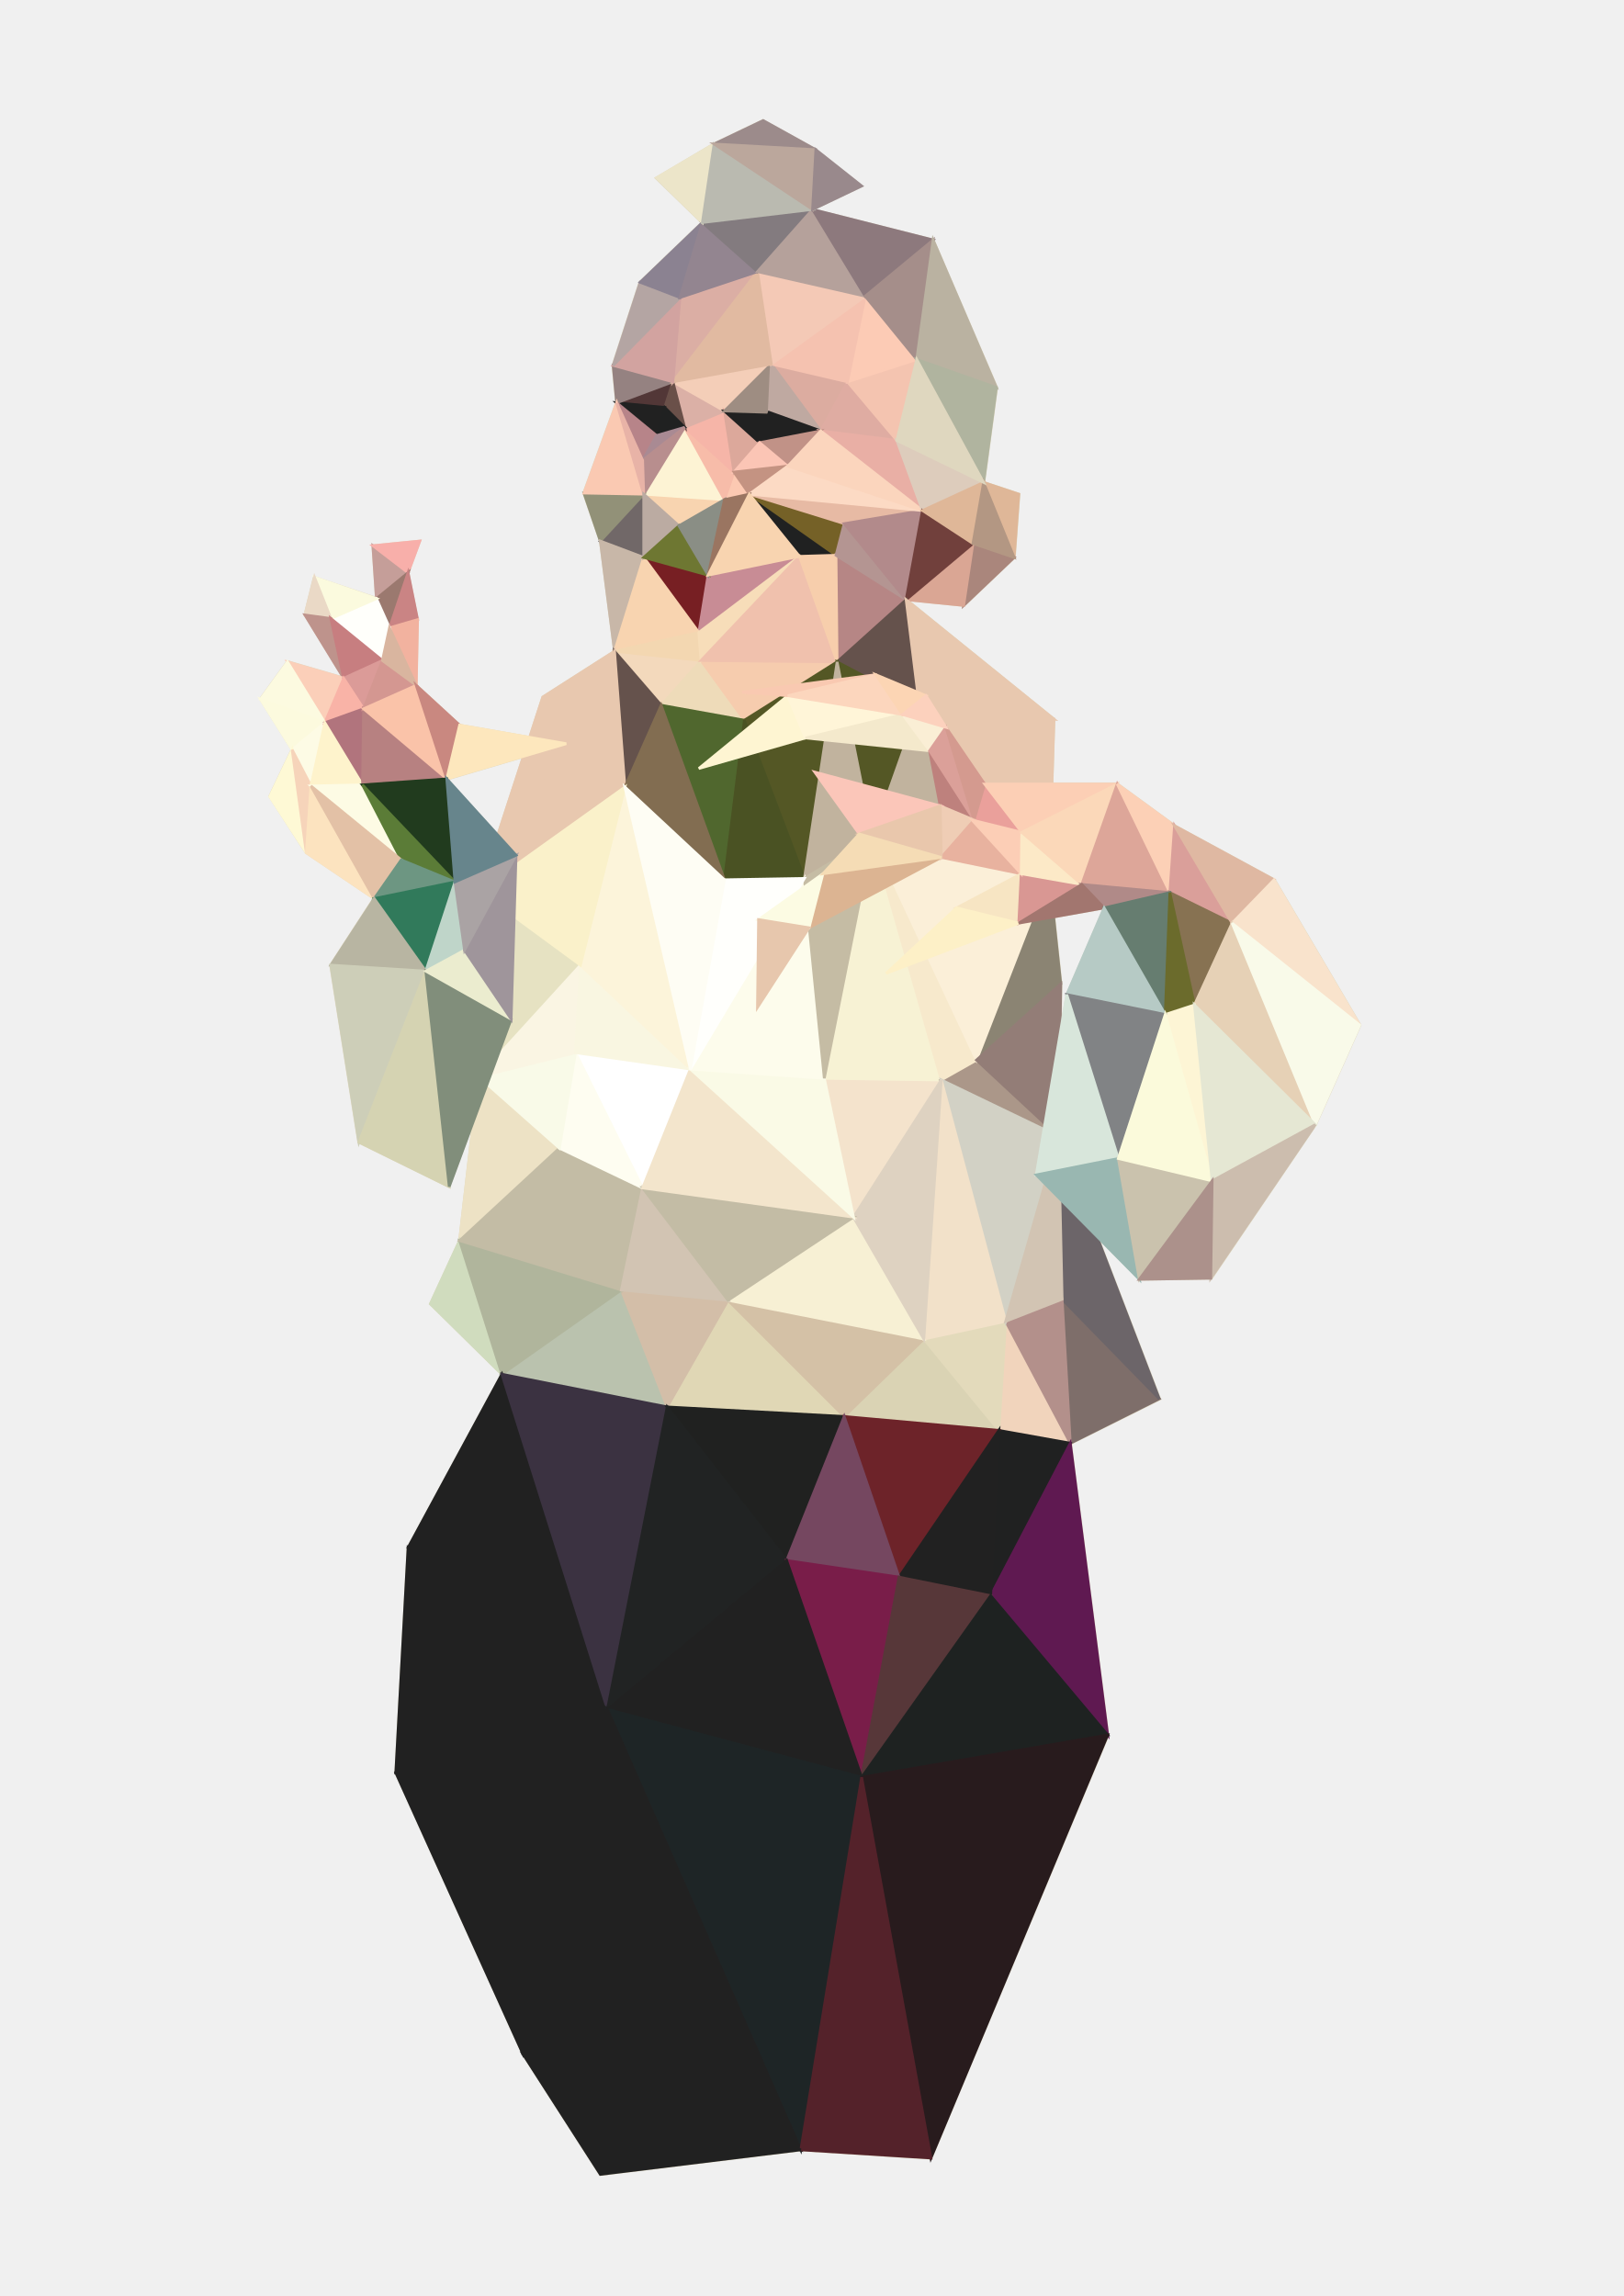
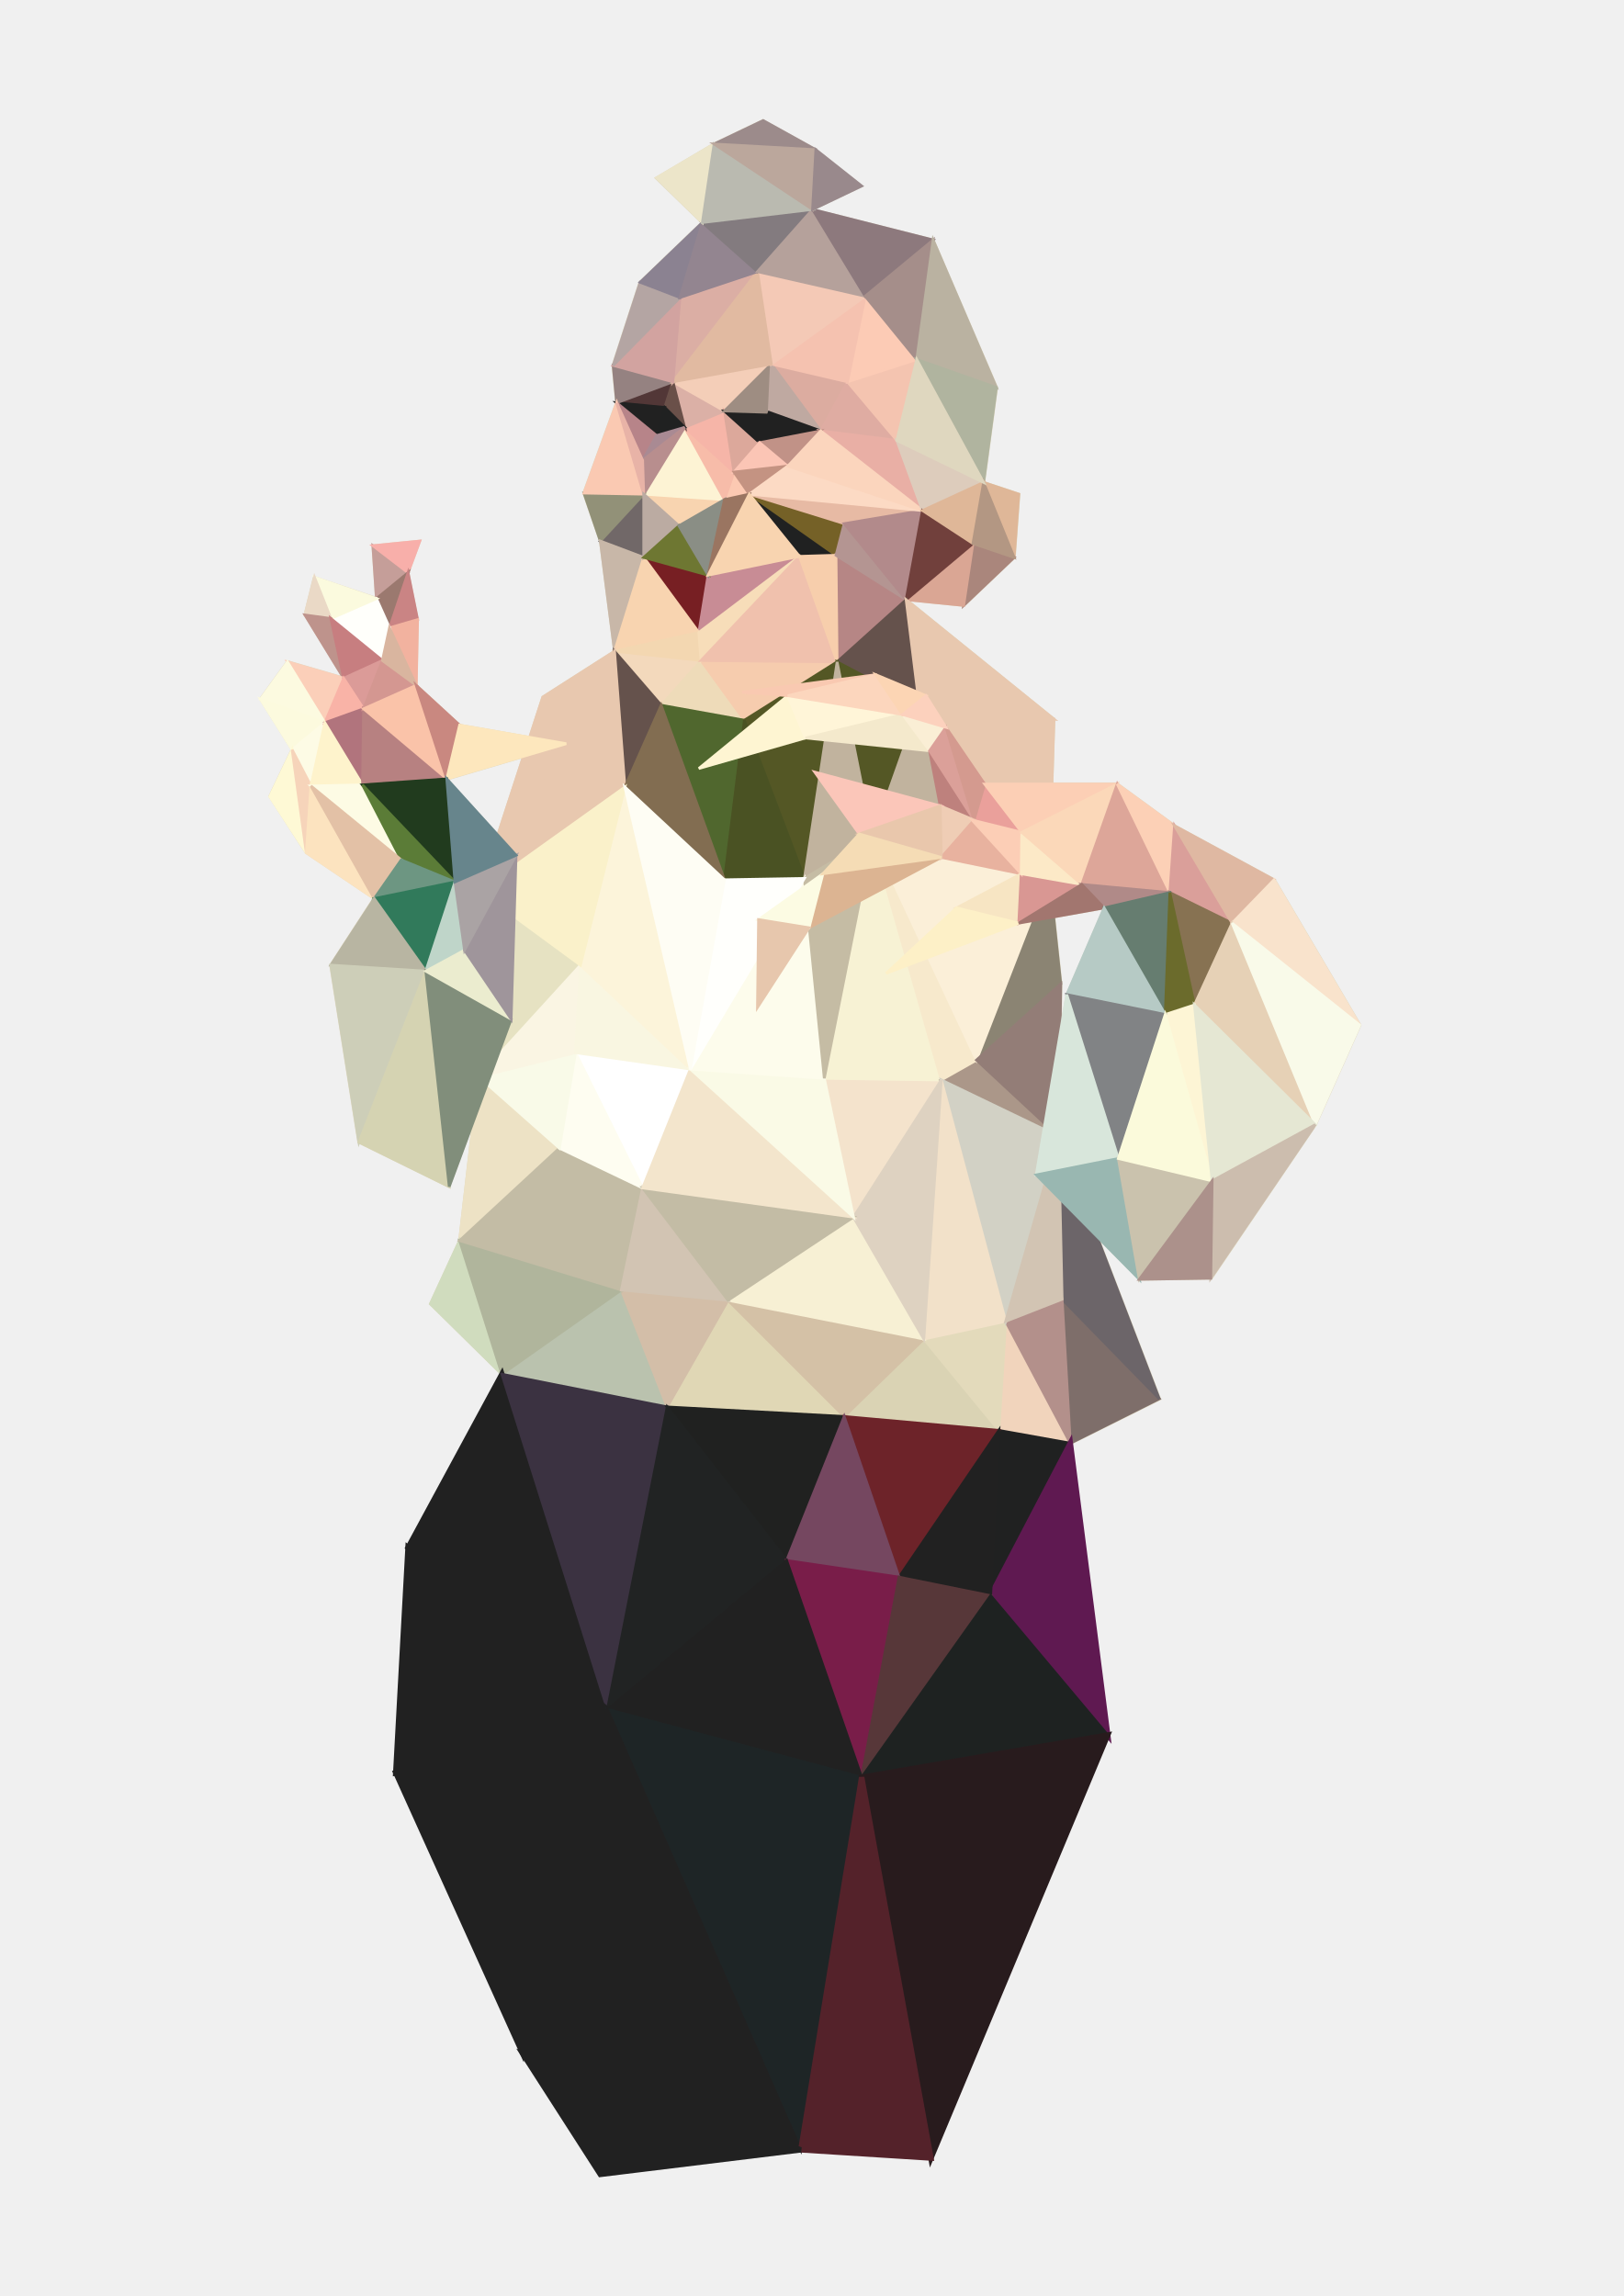
<svg xmlns="http://www.w3.org/2000/svg" version="1.1" x="0px" y="0px" width="595.3px" height="841.9px" viewBox="0 0 595.3 841.9" enable-background="new 0 0 595.3 841.9" xml:space="preserve">
  <g id="character">
    <path fill="#DFD7BF" stroke-width="1" stroke="#DFD7BF" d="M220.1,198.4 M220.1,198.4l5.2,40.4L199,255.6l-4.8,14.8l-25.7-4.5l-15.9-14.6l0.4-24.1l-3.4-17.2l4.3-11.6    l-17.2,1.7l1.3,19.3l-22.8-7.7l-3.4,13.7l14.2,23.2l-20.6-6l-9.9,13.7l11.6,18.5l-8.2,17.2l13.3,20.6l24.9,16.8l-15.9,24.5    l10.3,64.9l33.1,16.3l9-24.2l-5.1,44l-10.7,23.2l26.2,25.8l-34.4,63.6l-4.5,82.5l46.6,103.1l28.4,44.3l73.5-9l47.7,3l64.9-155.1    l-13.7-107l32.7-16.3l-22.9-59.6l15.6,15.7l26.2-0.4l38.2-56.3l16.3-36.5l-31.4-53.3l-36.5-19.8l-21.1-15.4l-23.9,0l0.7-23.7    l-54.1-43.8l21.1,2.1l18.5-17.6l1.7-23.2l-12.9-4.3l4.7-34.8L342.1,88l-44.3-11.2l18-8.6l-16.8-13.3l-19.3-10.7l-18,8.6l-21.1,12.5    l16.8,16.3l-22.8,21.9l-9.9,30.5l1.3,13.7l-12,33.1L220.1,198.4 M388.7,379.1l0.3-18.3l-2.6-24.6l18.5-3.3l-13.7,31.8L388.7,379.1z     M191.9,277.4l-9.4,28.9l-18.7-20.6L191.9,277.4z" />
    <polygon fill="#F8D4B0" stroke-width="1" stroke="#F8D4B0" points="236,181.2 265.6,183.2 248.9,192.8 236,181.2 236,181.2 " />
    <polygon fill="#FCC9B2" stroke-width="1" stroke="#FCC9B2" points="265.6,183.2 269.1,173.1 274.7,181.2 265.6,183.2 265.6,183.2 " />
    <polygon fill="#F3D9BC" stroke-width="1" stroke="#F3D9BC" points="225.3,238.8 242.4,258.6 257,242.2 225.3,238.8 225.3,238.8 " />
    <polygon fill="#EEDBB9" stroke-width="1" stroke="#EEDBB9" points="242.4,258.6 272.9,264.1 257,242.2 242.4,258.6 242.4,258.6 " />
    <polygon fill="#F6CCAE" stroke-width="1" stroke="#F6CCAE" points="272.9,264.1 306.9,242.7 257,242.2 272.9,264.1 272.9,264.1 " />
    <polygon fill="#FDF3D4" stroke-width="1" stroke="#FDF3D4" points="236,181.2 251,156.7 265.6,183.2 236,181.2 236,181.2 " />
    <polygon fill="#F7BCA9" stroke-width="1" stroke="#F7BCA9" points="251,156.7 269.1,173.1 265.6,183.2 251,156.7 251,156.7 " />
    <polygon fill="#F6B5A8" stroke-width="1" stroke="#F6B5A8" points="251,156.7 265.6,150.7 269.1,173.1 251,156.7 251,156.7 " />
    <polygon fill="#DBB0A6" stroke-width="1" stroke="#DBB0A6" points="251,156.7 246.7,140 265.6,150.7 251,156.7 251,156.7 " />
    <polygon fill="#F4CEB8" stroke-width="1" stroke="#F4CEB8" points="265.6,150.7 282.8,133.5 246.7,140 265.6,150.7 265.6,150.7 " />
    <polygon fill="#DCACA0" stroke-width="1" stroke="#DCACA0" points="282.8,133.5 310.7,140 300.9,158 282.8,133.5 282.8,133.5 " />
    <polygon fill="#DCA89B" stroke-width="1" stroke="#DCA89B" points="265.6,150.7 278.5,162.3 269.1,173.1 265.6,150.7 265.6,150.7 " />
    <polygon fill="#212121" stroke-width="1" stroke="#212121" points="265.6,150.7 282,151.2 278.5,162.3 265.6,150.7 265.6,150.7 " />
    <polygon fill="#9E8D82" stroke-width="1" stroke="#9E8D82" points="265.6,150.7 282.8,133.5 282,151.2 265.6,150.7 265.6,150.7 " />
    <polygon fill="#BFA9A1" stroke-width="1" stroke="#BFA9A1" points="282,151.2 300.9,158 282.8,133.5 282,151.2 282,151.2 " />
    <polygon fill="#212121" stroke-width="1" stroke="#212121" points="282,151.2 278.5,162.3 300.9,158 282,151.2 282,151.2 " />
    <polygon fill="#523737" stroke-width="1" stroke="#523737" points="246.7,140 226.1,147.7 243.7,149.4 246.7,140 246.7,140 " />
    <polygon fill="#6A5049" stroke-width="1" stroke="#6A5049" points="246.7,140 251,156.7 243.7,149.4 246.7,140 246.7,140 " />
    <polygon fill="#771F23" stroke-width="1" stroke="#771F23" points="236,204.4 259.6,210.9 256.2,231.9 236,204.4 236,204.4 " />
    <polygon fill="#C88C95" stroke-width="1" stroke="#C88C95" points="259.6,210.9 293.1,204 256.2,231.9 259.6,210.9 259.6,210.9 " />
    <polygon fill="#202121" stroke-width="1" stroke="#202121" points="293.1,204 274.7,181.2 306.5,203.6 293.1,204 293.1,204 " />
    <polygon fill="#716868" stroke-width="1" stroke="#716868" points="236,181.2 220.1,198.4 236,204.4 236,181.2 236,181.2 " />
    <polygon fill="#212121" stroke-width="1" stroke="#212121" points="226.1,147.7 240.7,159.7 243.7,149.4 226.1,147.7 226.1,147.7 " />
    <polygon fill="#202121" stroke-width="1" stroke="#202121" points="240.7,159.7 251,156.7 243.7,149.4 240.7,159.7 240.7,159.7 " />
    <polygon fill="#DFACA2" stroke-width="1" stroke="#DFACA2" points="300.9,158 310.7,140 328.8,161.5 300.9,158 300.9,158 " />
    <polygon fill="#E9AFA5" stroke-width="1" stroke="#E9AFA5" points="300.9,158 328.8,161.5 338.2,187.2 300.9,158 300.9,158 " />
    <polygon fill="#958281" stroke-width="1" stroke="#958281" points="226.1,147.7 224.8,134 246.7,140 226.1,147.7 226.1,147.7 " />
    <polygon fill="#C19287" stroke-width="1" stroke="#C19287" points="278.5,162.3 288.8,170.9 300.9,158 278.5,162.3 278.5,162.3 " />
    <polygon fill="#B78489" stroke-width="1" stroke="#B78489" points="226.1,147.7 235.6,168.8 240.7,159.7 226.1,147.7 226.1,147.7 " />
    <polygon fill="#A98A93" stroke-width="1" stroke="#A98A93" points="235.6,168.8 251,156.7 240.7,159.7 235.6,168.8 235.6,168.8 " />
    <polygon fill="#B88E8E" stroke-width="1" stroke="#B88E8E" points="235.6,168.8 236,181.2 251,156.7 235.6,168.8 235.6,168.8 " />
    <polygon fill="#FBC5B5" stroke-width="1" stroke="#FBC5B5" points="269.1,173.1 278.5,162.3 287.9,170.2 288.8,170.9 269.1,173.1 269.1,173.1 " />
    <polygon fill="#C49382" stroke-width="1" stroke="#C49382" points="269.1,173.1 274.7,181.2 288.8,170.9 269.1,173.1 269.1,173.1 " />
    <polygon fill="#756127" stroke-width="1" stroke="#756127" points="274.7,181.2 309.5,192 306.5,203.6 274.7,181.2 274.7,181.2 " />
    <polygon fill="#929178" stroke-width="1" stroke="#929178" points="220.1,198.4 214.1,180.8 236,181.2 220.1,198.4 220.1,198.4 " />
    <polygon fill="#FAC9B2" stroke-width="1" stroke="#FAC9B2" points="214.1,180.8 226.1,147.7 236,181.2 214.1,180.8 214.1,180.8 " />
    <polygon fill="#E8B3A7" stroke-width="1" stroke="#E8B3A7" points="236,181.2 226.1,147.7 235.6,168.8 236,181.2 236,181.2 " />
    <polygon fill="#C8B7A8" stroke-width="1" stroke="#C8B7A8" points="220.1,198.4 225.3,238.8 236,204.4 220.1,198.4 220.1,198.4 " />
    <polygon fill="#F8D4B0" stroke-width="1" stroke="#F8D4B0" points="236,204.4 256.2,231.9 225.3,238.8 236,204.4 236,204.4 " />
    <polygon fill="#F3D7B1" stroke-width="1" stroke="#F3D7B1" points="225.3,238.8 256.2,231.9 257,242.2 225.3,238.8 225.3,238.8 " />
    <polygon fill="#F7DDB9" stroke-width="1" stroke="#F7DDB9" points="257,242.2 256.2,231.9 293.1,204 257,242.2 257,242.2 " />
    <polygon fill="#F0C1AD" stroke-width="1" stroke="#F0C1AD" points="257,242.2 306.9,242.7 293.1,204 257,242.2 257,242.2 " />
    <polygon fill="#B68685" stroke-width="1" stroke="#B68685" points="306.9,242.7 332.2,219.9 306.5,203.6 306.9,242.7 306.9,242.7 " />
    <polygon fill="#F7CEAC" stroke-width="1" stroke="#F7CEAC" points="306.9,242.7 293.1,204 306.5,203.6 306.9,242.7 306.9,242.7 " />
    <polygon fill="#B49592" stroke-width="1" stroke="#B49592" points="306.5,203.6 309.5,192 332.2,219.9 306.5,203.6 306.5,203.6 " />
    <polygon fill="#E7BAA4" stroke-width="1" stroke="#E7BAA4" points="274.7,181.2 309.5,192 338.2,187.2 274.7,181.2 274.7,181.2 " />
    <polygon fill="#B28A8B" stroke-width="1" stroke="#B28A8B" points="309.5,192 332.2,219.9 338.2,187.2 309.5,192 309.5,192 " />
    <polygon fill="#FCDAC4" stroke-width="1" stroke="#FCDAC4" points="274.7,181.2 288.8,170.9 290.4,171.4 338.2,187.2 274.7,181.2 274.7,181.2 " />
    <polygon fill="#FBD5BD" stroke-width="1" stroke="#FBD5BD" points="288.8,170.9 289.6,170.1 300.9,158 338.2,187.2 288.8,170.9 288.8,170.9 " />
    <polygon fill="#F4C4B0" stroke-width="1" stroke="#F4C4B0" points="328.8,161.5 336.1,131.8 310.7,140 328.8,161.5 328.8,161.5 " />
    <polygon fill="#FCCBB5" stroke-width="1" stroke="#FCCBB5" points="336.1,131.8 317.2,108.6 310.7,140 336.1,131.8 336.1,131.8 " />
    <polygon fill="#F5C2B0" stroke-width="1" stroke="#F5C2B0" points="310.7,140 282.8,133.5 317.2,108.6 310.7,140 310.7,140 " />
    <polygon fill="#F4C9B6" stroke-width="1" stroke="#F4C9B6" points="317.2,108.6 277.7,99.6 282.8,133.5 317.2,108.6 317.2,108.6 " />
    <polygon fill="#DBAEA4" stroke-width="1" stroke="#DBAEA4" points="277.7,99.6 249.3,109.1 246.7,140 277.7,99.6 277.7,99.6 " />
    <polygon fill="#E1BAA1" stroke-width="1" stroke="#E1BAA1" points="277.7,99.6 246.7,140 282.8,133.5 277.7,99.6 277.7,99.6 " />
    <polygon fill="#D2A3A0" stroke-width="1" stroke="#D2A3A0" points="249.3,109.1 224.8,134 246.7,140 249.3,109.1 249.3,109.1 " />
    <polygon fill="#B4A5A3" stroke-width="1" stroke="#B4A5A3" points="224.8,134 234.7,103.5 249.3,109.1 224.8,134 224.8,134 " />
    <polygon fill="#8B8291" stroke-width="1" stroke="#8B8291" points="234.7,103.5 257.5,81.6 249.3,109.1 234.7,103.5 234.7,103.5 " />
    <polygon fill="#938590" stroke-width="1" stroke="#938590" points="249.3,109.1 277.7,99.6 257.5,81.6 249.3,109.1 249.3,109.1 " />
    <polygon fill="#837B7F" stroke-width="1" stroke="#837B7F" points="257.5,81.6 297.9,76.8 277.7,99.6 257.5,81.6 257.5,81.6 " />
    <polygon fill="#B5A19B" stroke-width="1" stroke="#B5A19B" points="277.7,99.6 317.2,108.6 297.9,76.8 277.7,99.6 277.7,99.6 " />
    <polygon fill="#8D797D" stroke-width="1" stroke="#8D797D" points="297.9,76.8 342.1,88 317.2,108.6 297.9,76.8 297.9,76.8 " />
    <polygon fill="#A58E8A" stroke-width="1" stroke="#A58E8A" points="317.2,108.6 336.1,131.8 342.1,88 317.2,108.6 317.2,108.6 " />
    <polygon fill="#BAB2A1" stroke-width="1" stroke="#BAB2A1" points="342.1,88 365.3,142.1 336.1,131.8 342.1,88 342.1,88 " />
    <polygon fill="#B0B49F" stroke-width="1" stroke="#B0B49F" points="336.1,131.8 365.3,142.1 360.6,176.9 336.1,131.8 336.1,131.8 " />
    <polygon fill="#DDCCBC" stroke-width="1" stroke="#DDCCBC" points="338.2,187.2 360.6,176.9 328.8,161.5 338.2,187.2 338.2,187.2 " />
    <polygon fill="#DFB798" stroke-width="1" stroke="#DFB798" points="360.6,176.9 373.5,181.2 371.8,204.4 360.6,176.9 360.6,176.9 " />
    <polygon fill="#AA867C" stroke-width="1" stroke="#AA867C" points="371.8,204.4 353.3,222 356.7,199.3 371.8,204.4 371.8,204.4 " />
    <polygon fill="#DAA694" stroke-width="1" stroke="#DAA694" points="353.3,222 332.2,219.9 356.7,199.3 353.3,222 353.3,222 " />
    <polygon fill="#71403C" stroke-width="1" stroke="#71403C" points="332.2,219.9 338.2,187.2 356.7,199.3 332.2,219.9 332.2,219.9 " />
    <polygon fill="#DFB798" stroke-width="1" stroke="#DFB798" points="360.6,176.9 356.7,199.3 338.2,187.2 360.6,176.9 360.6,176.9 " />
    <polygon fill="#B39783" stroke-width="1" stroke="#B39783" points="360.6,176.9 356.7,199.3 371.8,204.4 360.6,176.9 360.6,176.9 " />
    <polygon fill="#ECE5C9" stroke-width="1" stroke="#ECE5C9" points="257.5,81.6 240.7,65.2 261.8,52.8 257.5,81.6 257.5,81.6 " />
    <polygon fill="#9C8B8B" stroke-width="1" stroke="#9C8B8B" points="261.8,52.8 279.8,44.2 299.1,54.9 261.8,52.8 261.8,52.8 " />
    <polygon fill="#BABAB0" stroke-width="1" stroke="#BABAB0" points="261.8,52.8 297.9,76.8 257.5,81.6 261.8,52.8 261.8,52.8 " />
    <polygon fill="#BBA79C" stroke-width="1" stroke="#BBA79C" points="261.8,52.8 299.1,54.9 297.9,76.8 261.8,52.8 261.8,52.8 " />
    <polygon fill="#99898C" stroke-width="1" stroke="#99898C" points="299.1,54.9 315.9,68.2 297.9,76.8 299.1,54.9 299.1,54.9 " />
    <polygon fill="#65524C" stroke-width="1" stroke="#65524C" points="332.2,219.9 337,258.6 306.9,242.7 332.2,219.9 332.2,219.9 " />
    <polygon fill="#545725" stroke-width="1" stroke="#545725" points="337,258.6 319.8,307.1 306.9,242.7 337,258.6 337,258.6 " />
    <polygon fill="#50672E" stroke-width="1" stroke="#50672E" points="242.4,258.6 265.6,322.6 272.9,264.1 242.4,258.6 242.4,258.6 " />
    <polygon fill="#545725" stroke-width="1" stroke="#545725" points="272.9,264.1 294.9,322.1 306.9,242.7 272.9,264.1 272.9,264.1 " />
    <polygon fill="#4A5223" stroke-width="1" stroke="#4A5223" points="265.6,322.6 294.9,322.1 272.9,264.1 265.6,322.6 265.6,322.6 " />
    <polygon fill="#C1B39E" stroke-width="1" stroke="#C1B39E" points="294.9,322.1 319.8,307.1 306.9,242.7 294.9,322.1 294.9,322.1 " />
    <polygon fill="#E8C8AF" stroke-width="1" stroke="#E8C8AF" points="332.2,219.9 386.4,263.7 337,258.6 332.2,219.9 332.2,219.9 " />
    <polygon fill="#E8C8AF" stroke-width="1" stroke="#E8C8AF" points="386.4,263.7 384.6,320.4 337,258.6 386.4,263.7 386.4,263.7 " />
    <polygon fill="#E8C8AF" stroke-width="1" stroke="#E8C8AF" points="225.3,238.8 199,255.6 175.8,326.7 225.3,238.8 225.3,238.8 " />
    <polygon fill="#65524C" stroke-width="1" stroke="#65524C" points="225.3,238.8 242.4,258.6 229.1,288.6 225.3,238.8 225.3,238.8 " />
    <polygon fill="#E8C8AF" stroke-width="1" stroke="#E8C8AF" points="225.3,238.8 175.8,326.7 229.1,288.6 225.3,238.8 225.3,238.8 " />
    <polygon fill="#826D51" stroke-width="1" stroke="#826D51" points="229.1,288.6 242.4,258.6 265.6,322.6 229.1,288.6 229.1,288.6 " />
    <polygon fill="#E6E2C2" stroke-width="1" stroke="#E6E2C2" points="175.8,326.7 175.5,394.8 212.8,353.9 175.8,326.7 175.8,326.7 " />
    <polygon fill="#EDE2C5" stroke-width="1" stroke="#EDE2C5" points="175.5,394.8 168.5,454.9 205.1,421 175.5,394.8 175.5,394.8 " />
    <polygon fill="#D0DCBE" stroke-width="1" stroke="#D0DCBE" points="168.5,454.9 157.8,478.1 184,503.9 168.5,454.9 168.5,454.9 " />
    <polygon fill="#BAC2AE" stroke-width="1" stroke="#BAC2AE" points="184,503.9 244.6,515.9 227.8,473 184,503.9 184,503.9 " />
    <polygon fill="#E0D7B5" stroke-width="1" stroke="#E0D7B5" points="244.6,515.9 309.5,519.4 266.9,476.8 244.6,515.9 244.6,515.9 " />
    <polygon fill="#DAD3B4" stroke-width="1" stroke="#DAD3B4" points="309.5,519.4 366.2,524.5 338.7,491 309.5,519.4 309.5,519.4 " />
    <polygon fill="#F1D4BC" stroke-width="1" stroke="#F1D4BC" points="366.2,524.5 392.4,529.2 368.7,484.5 366.2,524.5 366.2,524.5 " />
    <polygon fill="#7E6E6A" stroke-width="1" stroke="#7E6E6A" points="392.4,529.2 425,512.9 389.4,476.4 392.4,529.2 392.4,529.2 " />
    <polygon fill="#6C6569" stroke-width="1" stroke="#6C6569" points="425,512.9 388.1,416.7 389.4,476.4 425,512.9 425,512.9 " />
    <polygon fill="#8B8473" stroke-width="1" stroke="#8B8473" points="384.6,320.4 388.9,360.8 358,388.7 384.6,320.4 384.6,320.4 " />
    <polygon fill="#FFFFFF" stroke-width="1" stroke="#FFFFFF" points="211,386 253.1,392 235.6,435.6 211,386 211,386 " />
    <polygon fill="#F4E3CC" stroke-width="1" stroke="#F4E3CC" points="302.2,395.4 345.1,396 312.9,446.3 302.2,395.4 302.2,395.4 " />
    <polygon fill="#D3BEA8" stroke-width="1" stroke="#D3BEA8" points="227.8,473 266.9,476.8 244.6,515.9 227.8,473 227.8,473 " />
    <polygon fill="#D4C1A6" stroke-width="1" stroke="#D4C1A6" points="266.9,476.8 338.7,491 309.5,519.4 266.9,476.8 266.9,476.8 " />
    <polygon fill="#B0B59C" stroke-width="1" stroke="#B0B59C" points="184,503.9 168.5,454.9 227.8,473 184,503.9 184,503.9 " />
    <polygon fill="#C3BCA5" stroke-width="1" stroke="#C3BCA5" points="168.5,454.9 205.1,421 227.8,473 168.5,454.9 168.5,454.9 " />
    <polygon fill="#C3BCA5" stroke-width="1" stroke="#C3BCA5" points="205.1,421 235.6,435.6 227.8,473 205.1,421 205.1,421 " />
    <polygon fill="#FEFDF1" stroke-width="1" stroke="#FEFDF1" points="205.1,421 211,386 235.6,435.6 205.1,421 205.1,421 " />
    <polygon fill="#F9FAE8" stroke-width="1" stroke="#F9FAE8" points="205.1,421 175.5,394.8 211,386 205.1,421 205.1,421 " />
    <polygon fill="#FAF5E3" stroke-width="1" stroke="#FAF5E3" points="175.5,394.8 212.8,353.9 211,386 175.5,394.8 175.5,394.8 " />
    <polygon fill="#F9F6E1" stroke-width="1" stroke="#F9F6E1" points="211,386 253.1,392 212.8,353.9 211,386 211,386 " />
    <polygon fill="#FCF4DA" stroke-width="1" stroke="#FCF4DA" points="212.8,353.9 229.1,288.6 253.1,392 212.8,353.9 212.8,353.9 " />
    <polygon fill="#FAF1CA" stroke-width="1" stroke="#FAF1CA" points="212.8,353.9 175.8,326.7 229.1,288.6 212.8,353.9 212.8,353.9 " />
    <polygon fill="#F7F2D4" stroke-width="1" stroke="#F7F2D4" points="302.2,395.4 319.8,307.1 345.1,396 302.2,395.4 302.2,395.4 " />
    <polygon fill="#AB9789" stroke-width="1" stroke="#AB9789" points="345.1,396 358,388.7 388.1,416.7 345.1,396 345.1,396 " />
    <polygon fill="#F7E9CC" stroke-width="1" stroke="#F7E9CC" points="345.1,396 319.8,307.1 358,388.7 345.1,396 345.1,396 " />
    <polygon fill="#FBEFD8" stroke-width="1" stroke="#FBEFD8" points="358,388.7 319.8,307.1 384.6,320.4 358,388.7 358,388.7 " />
    <polygon fill="#C1B39E" stroke-width="1" stroke="#C1B39E" points="319.8,307.1 337,258.6 384.6,320.4 319.8,307.1 319.8,307.1 " />
    <polygon fill="#E3DABB" stroke-width="1" stroke="#E3DABB" points="338.7,491 368.7,484.5 366.2,524.5 338.7,491 338.7,491 " />
    <polygon fill="#B3908B" stroke-width="1" stroke="#B3908B" points="368.7,484.5 389.4,476.4 392.4,529.2 368.7,484.5 368.7,484.5 " />
    <polygon fill="#D2D1C5" stroke-width="1" stroke="#D2D1C5" points="368.7,484.5 345.1,396 388.1,416.7 368.7,484.5 368.7,484.5 " />
    <polygon fill="#F2E1C9" stroke-width="1" stroke="#F2E1C9" points="338.7,491 368.7,484.5 345.1,396 338.7,491 338.7,491 " />
    <polygon fill="#F7F0D4" stroke-width="1" stroke="#F7F0D4" points="338.7,491 266.9,476.8 312.9,446.3 338.7,491 338.7,491 " />
    <polygon fill="#DED2C1" stroke-width="1" stroke="#DED2C1" points="338.7,491 312.9,446.3 345.1,396 338.7,491 338.7,491 " />
    <polygon fill="#D2C4B3" stroke-width="1" stroke="#D2C4B3" points="266.9,476.8 235.6,435.6 227.8,473 266.9,476.8 266.9,476.8 " />
    <polygon fill="#C3BCA5" stroke-width="1" stroke="#C3BCA5" points="266.9,476.8 235.6,435.6 312.9,446.3 266.9,476.8 266.9,476.8 " />
    <polygon fill="#F3E5CC" stroke-width="1" stroke="#F3E5CC" points="235.6,435.6 253.1,392 312.9,446.3 235.6,435.6 235.6,435.6 " />
    <polygon fill="#FAFAE6" stroke-width="1" stroke="#FAFAE6" points="253.1,392 302.2,395.4 312.9,446.3 253.1,392 253.1,392 " />
    <polygon fill="#FDFCEC" stroke-width="1" stroke="#FDFCEC" points="253.1,392 294.9,322.1 302.2,395.4 253.1,392 253.1,392 " />
    <polygon fill="#C5BCA4" stroke-width="1" stroke="#C5BCA4" points="294.9,322.1 319.8,307.1 302.2,395.4 294.9,322.1 294.9,322.1 " />
    <polygon fill="#FFFFFC" stroke-width="1" stroke="#FFFFFC" points="265.6,322.6 294.9,322.1 253.1,392 265.6,322.6 265.6,322.6 " />
    <polygon fill="#FEFDF4" stroke-width="1" stroke="#FEFDF4" points="265.6,322.6 229.1,288.6 253.1,392 265.6,322.6 265.6,322.6 " />
    <polygon fill="#937D77" stroke-width="1" stroke="#937D77" points="388.1,416.7 358,388.7 388.9,360.8 388.1,416.7 388.1,416.7 " />
-     <polygon fill="#212121" stroke-width="1" stroke="#212121" points="184,503.9 149.6,567.5 222.7,626.8 184,503.9 184,503.9 " />
+     <polygon fill="#212121" stroke-width="2" stroke="#212121" points="184,503.9 149.6,567.5 222.7,626.8 184,503.9 184,503.9 " />
    <polygon fill="#202121" stroke-width="1" stroke="#202121" points="392.4,529.2 363.2,585.1 366.2,524.5 392.4,529.2 392.4,529.2 " />
    <polygon fill="#3B3241" stroke-width="1" stroke="#3B3241" points="184,503.9 244.6,515.9 222.7,626.8 184,503.9 184,503.9 " />
    <polygon fill="#202120" stroke-width="1" stroke="#202120" points="244.6,515.9 288.4,572.2 309.5,519.4 244.6,515.9 244.6,515.9 " />
    <polygon fill="#6D2329" stroke-width="1" stroke="#6D2329" points="309.5,519.4 329.6,578.3 366.2,524.5 309.5,519.4 309.5,519.4 " />
-     <polygon fill="#5F1951" stroke-width="1" stroke="#5F1951" points="392.4,529.2 406.1,636.2 363.2,585.1 392.4,529.2 392.4,529.2 " />
+     <polygon fill="#5F1951" stroke-width="2" stroke="#5F1951" points="392.4,529.2 406.1,636.2 363.2,585.1 392.4,529.2 392.4,529.2 " />
    <polygon fill="#212121" stroke-width="1" stroke="#212121" points="329.6,578.3 366.2,524.5 363.2,585.1 329.6,578.3 329.6,578.3 " />
    <polygon fill="#754760" stroke-width="1" stroke="#754760" points="329.6,578.3 309.5,519.4 288.4,572.2 329.6,578.3 329.6,578.3 " />
    <polygon fill="#212323" stroke-width="1" stroke="#212323" points="288.4,572.2 222.7,626.8 244.6,515.9 288.4,572.2 288.4,572.2 " />
    <polygon fill="#791D49" stroke-width="1" stroke="#791D49" points="288.4,572.2 315.9,651.7 329.6,578.3 288.4,572.2 288.4,572.2 " />
    <polygon fill="#573739" stroke-width="1" stroke="#573739" points="329.6,578.3 363.2,585.1 315.9,651.7 329.6,578.3 329.6,578.3 " />
    <polygon fill="#212121" stroke-width="1" stroke="#212121" points="222.7,626.8 288.4,572.2 315.9,651.7 222.7,626.8 222.7,626.8 " />
    <polygon fill="#1E2221" stroke-width="1" stroke="#1E2221" points="315.9,651.7 406.1,636.2 363.2,585.1 315.9,651.7 315.9,651.7 " />
-     <polygon fill="#212121" stroke-width="1" stroke="#212121" points="222.7,626.8 149.6,567.5 145.1,650 222.7,626.8 222.7,626.8 " />
-     <polygon fill="#212121" stroke-width="1" stroke="#212121" points="222.7,626.8 191.7,753.1 145.1,650 222.7,626.8 222.7,626.8 " />
+     <polygon fill="#212121" stroke-width="2" stroke="#212121" points="222.7,626.8 149.6,567.5 145.1,650 222.7,626.8 222.7,626.8 " />
+     <polygon fill="#212121" stroke-width="2" stroke="#212121" points="222.7,626.8 191.7,753.1 145.1,650 222.7,626.8 222.7,626.8 " />
    <polygon fill="#1E2526" stroke-width="1" stroke="#1E2526" points="222.7,626.8 315.9,651.7 293.6,788.3 222.7,626.8 222.7,626.8 " />
-     <polygon fill="#281B1D" stroke-width="1" stroke="#281B1D" points="315.9,651.7 406.1,636.2 341.3,791.3 315.9,651.7 315.9,651.7 " />
+     <polygon fill="#281B1D" stroke-width="2" stroke="#281B1D" points="315.9,651.7 406.1,636.2 341.3,791.3 315.9,651.7 315.9,651.7 " />
    <polygon fill="#212121" stroke-width="1" stroke="#212121" points="222.7,626.8 191.7,753.1 293.6,788.3 222.7,626.8 222.7,626.8 " />
-     <polygon fill="#54222A" stroke-width="1" stroke="#54222A" points="293.6,788.3 341.3,791.3 315.9,651.7 293.6,788.3 293.6,788.3 " />
-     <polygon fill="#212121" stroke-width="1" stroke="#212121" points="191.7,753.1 220.1,797.3 293.6,788.3 191.7,753.1 191.7,753.1 " />
+     <polygon fill="#54222A" stroke-width="2" stroke="#54222A" points="293.6,788.3 341.3,791.3 315.9,651.7 293.6,788.3 293.6,788.3 " />
+     <polygon fill="#212121" stroke-width="2" stroke="#212121" points="191.7,753.1 220.1,797.3 293.6,788.3 191.7,753.1 191.7,753.1 " />
    <polygon fill="#BBABA2" stroke-width="1" stroke="#BBABA2" points="248.9,192.8 236,204.4 236,181.2 248.9,192.8 " />
    <polygon fill="#6E7732" stroke-width="1" stroke="#6E7732" points="248.9,192.8 259.6,210.9 236,204.4 248.9,192.8 " />
    <polygon fill="#8A8E85" stroke-width="1" stroke="#8A8E85" points="248.9,192.8 265.6,183.2 259.6,210.9 248.9,192.8 " />
    <polygon fill="#9A7561" stroke-width="1" stroke="#9A7561" points="265.6,183.2 274.7,181.2 259.6,210.9 265.6,183.2 " />
    <polygon fill="#F8D4B0" stroke-width="1" stroke="#F8D4B0" points="274.7,181.2 259.6,210.9 293.1,204 274.7,181.2 " />
    <polygon fill="#D2C4B3" stroke-width="1" stroke="#D2C4B3" points="389.4,476.4 368.7,484.5 388.1,416.7 389.4,476.4 " />
    <polygon fill="#DFD7BF" stroke-width="1" stroke="#DFD7BF" points="336.1,131.8 328.8,161.5 360.6,176.9 336.1,131.8 " />
    <polygon fill="#FEF5D2" stroke-width="1" stroke="#FEF5D2" points="256.2,281.8 288.8,255.1 295.3,270.6 256.2,281.8 256.2,281.8 " />
    <polygon fill="#FFF5D8" stroke-width="1" stroke="#FFF5D8" points="288.8,255.1 330.9,262 295.3,270.6 288.8,255.1 288.8,255.1 " />
    <polygon fill="#F4E9CC" stroke-width="1" stroke="#F4E9CC" points="295.3,270.6 340.8,275.3 330.9,262 295.3,270.6 295.3,270.6 " />
    <polygon fill="#FAEED5" stroke-width="1" stroke="#FAEED5" points="330.9,262 346.8,266.7 340.8,275.3 330.9,262 330.9,262 " />
    <polygon fill="#BE817D" stroke-width="1" stroke="#BE817D" points="340.8,275.3 344.7,295.5 357.1,300.7 340.8,275.3 340.8,275.3 " />
    <polygon fill="#DBA099" stroke-width="1" stroke="#DBA099" points="340.8,275.3 346.8,266.7 357.1,300.7 340.8,275.3 340.8,275.3 " />
    <polygon fill="#EAA09B" stroke-width="1" stroke="#EAA09B" points="357.1,300.7 374.6,305.2 361,287.5 357.1,300.7 357.1,300.7 " />
    <polygon fill="#D49A8F" stroke-width="1" stroke="#D49A8F" points="361,287.5 346.8,266.7 357.1,300.7 361,287.5 361,287.5 " />
    <polygon fill="#F9C9B1" stroke-width="1" stroke="#F9C9B1" points="288.8,255.1 272.1,253.8 321.1,247.4 288.8,255.1 288.8,255.1 " />
    <polygon fill="#FCD6BD" stroke-width="1" stroke="#FCD6BD" points="288.8,255.1 330.9,262 321.1,247.4 288.8,255.1 288.8,255.1 " />
    <polygon fill="#FCD5B4" stroke-width="1" stroke="#FCD5B4" points="321.1,247.4 339.5,255.1 330.9,262 321.1,247.4 321.1,247.4 " />
    <polygon fill="#FCD1BD" stroke-width="1" stroke="#FCD1BD" points="330.9,262 346.8,266.7 339.5,255.1 330.9,262 330.9,262 " />
    <polygon fill="#DCB492" stroke-width="1" stroke="#DCB492" points="345.1,314.4 296.6,340.2 301.7,320.4 345.1,314.4 345.1,314.4 " />
    <polygon fill="#FCFBE3" stroke-width="1" stroke="#FCFBE3" points="301.7,320.4 278.1,337.2 296.6,340.2 301.7,320.4 301.7,320.4 " />
    <polygon fill="#E7C7AD" stroke-width="1" stroke="#E7C7AD" points="278.1,337.2 277.7,369.4 296.6,340.2 278.1,337.2 278.1,337.2 " />
    <polygon fill="#EFCDB5" stroke-width="1" stroke="#EFCDB5" points="345.1,314.4 357.1,300.7 344.7,295.5 345.1,314.4 345.1,314.4 " />
    <polygon fill="#E8B29F" stroke-width="1" stroke="#E8B29F" points="345.1,314.4 374.4,320.4 357.1,300.7 345.1,314.4 345.1,314.4 " />
    <polygon fill="#FBC6B9" stroke-width="1" stroke="#FBC6B9" points="344.7,295.5 298.7,283.1 315,305.8 344.7,295.5 344.7,295.5 " />
    <path fill="none" stroke="#BF57A1" stroke-miterlimit="10" d="M301.7,320.4" />
    <polygon fill="#E9C7AC" stroke-width="1" stroke="#E9C7AC" points="315,305.8 345.1,314.4 344.7,295.5 315,305.8 315,305.8 " />
    <polygon fill="#F5DCB5" stroke-width="1" stroke="#F5DCB5" points="315,305.8 301.7,320.4 345.1,314.4 315,305.8 315,305.8 " />
    <polygon fill="#F7E5C3" stroke-width="1" stroke="#F7E5C3" points="374.4,320.4 350.7,332.9 373.5,338.5 374.4,320.4 374.4,320.4 " />
    <polygon fill="#D99793" stroke-width="1" stroke="#D99793" points="374.4,320.4 396.6,324.3 373.5,338.5 374.4,320.4 374.4,320.4 " />
    <polygon fill="#FDF0C7" stroke-width="1" stroke="#FDF0C7" points="350.7,332.9 324.9,356.9 373.5,338.5 350.7,332.9 350.7,332.9 " />
    <polygon fill="#FCCEB6" stroke-width="1" stroke="#FCCEB6" points="374.4,320.4 356.4,300.7 374.6,305.2 374.4,320.4 374.4,320.4 " />
    <polygon fill="#FCE9C7" stroke-width="1" stroke="#FCE9C7" points="374.4,320.4 374.6,305.2 396.6,324.3 374.4,320.4 374.4,320.4 " />
    <polygon fill="#FCCFB5" stroke-width="1" stroke="#FCCFB5" points="374.6,305.2 361,287.5 409.6,287.5 374.6,305.2 374.6,305.2 " />
    <polygon fill="#FBD8B9" stroke-width="1" stroke="#FBD8B9" points="374.6,305.2 396.6,324.3 409.6,287.5 374.6,305.2 374.6,305.2 " />
    <polygon fill="#DDA699" stroke-width="1" stroke="#DDA699" points="396.6,324.3 409.6,287.5 428.9,327.3 396.6,324.3 396.6,324.3 " />
    <polygon fill="#FCD0B6" stroke-width="1" stroke="#FCD0B6" points="409.6,287.5 430.6,302.8 428.9,327.3 409.6,287.5 409.6,287.5 " />
    <polygon fill="#DA9F9A" stroke-width="1" stroke="#DA9F9A" points="430.6,302.8 451.7,338.5 428.9,327.3 430.6,302.8 430.6,302.8 " />
    <polygon fill="#877252" stroke-width="1" stroke="#877252" points="451.7,338.5 437.9,368.5 428.9,327.3 451.7,338.5 451.7,338.5 " />
    <polygon fill="#B08A88" stroke-width="1" stroke="#B08A88" points="396.6,324.3 404.8,332.9 428.9,327.3 396.6,324.3 396.6,324.3 " />
    <polygon fill="#A2766F" stroke-width="1" stroke="#A2766F" points="396.6,324.3 373.5,338.5 404.8,332.9 396.6,324.3 396.6,324.3 " />
    <polygon fill="#667D70" stroke-width="1" stroke="#667D70" points="404.8,332.9 427.2,372 428.9,327.3 404.8,332.9 404.8,332.9 " />
    <polygon fill="#6B6B2C" stroke-width="1" stroke="#6B6B2C" points="427.2,372 437.9,368.5 428.9,327.3 427.2,372 427.2,372 " />
    <polygon fill="#DFB8A2" stroke-width="1" stroke="#DFB8A2" points="430.6,302.8 467.1,322.6 451.7,338.5 430.6,302.8 430.6,302.8 " />
    <polygon fill="#B6CAC5" stroke-width="1" stroke="#B6CAC5" points="404.8,332.9 391.1,364.7 427.2,372 404.8,332.9 404.8,332.9 " />
    <polygon fill="#F9E3CC" stroke-width="1" stroke="#F9E3CC" points="467.1,322.6 498.5,375.9 451.7,338.5 467.1,322.6 467.1,322.6 " />
    <polygon fill="#E6D1B6" stroke-width="1" stroke="#E6D1B6" points="451.7,338.5 437.9,368.5 482.2,412.4 451.7,338.5 451.7,338.5 " />
    <polygon fill="#F9FAE9" stroke-width="1" stroke="#F9FAE9" points="451.7,338.5 498.5,375.9 482.2,412.4 451.7,338.5 451.7,338.5 " />
    <polygon fill="#FDF5D5" stroke-width="1" stroke="#FDF5D5" points="427.2,372 437.9,368.5 444.4,433 427.2,372 427.2,372 " />
    <polygon fill="#818385" stroke-width="1" stroke="#818385" points="391.1,364.7 410,424.8 427.2,372 391.1,364.7 391.1,364.7 " />
    <polygon fill="#D8E6DB" stroke-width="1" stroke="#D8E6DB" points="391.1,364.7 379.9,430.8 410,424.8 391.1,364.7 391.1,364.7 " />
    <polygon fill="#99B7B1" stroke-width="1" stroke="#99B7B1" points="379.9,430.8 417.7,469.1 410,424.8 379.9,430.8 379.9,430.8 " />
    <polygon fill="#CAC2AD" stroke-width="1" stroke="#CAC2AD" points="417.7,469.1 410,424.8 444.4,433 417.7,469.1 417.7,469.1 " />
    <polygon fill="#FBFADB" stroke-width="1" stroke="#FBFADB" points="410,424.8 427.2,372 444.4,433 410,424.8 410,424.8 " />
    <polygon fill="#E5E7D3" stroke-width="1" stroke="#E5E7D3" points="444.4,433 437.9,368.5 482.2,412.4 444.4,433 444.4,433 " />
    <polygon fill="#CCBDAE" stroke-width="1" stroke="#CCBDAE" points="444.4,433 443.9,468.7 482.2,412.4 444.4,433 444.4,433 " />
    <polygon fill="#AC918B" stroke-width="1" stroke="#AC918B" points="444.4,433 417.7,469.1 443.9,468.7 444.4,433 444.4,433 " />
    <polygon fill="#C59E99" stroke-width="1" stroke="#C59E99" points="138,219.5 136.7,200.1 149.6,210 138,219.5 138,219.5 " />
    <polygon fill="#F8AFAA" stroke-width="1" stroke="#F8AFAA" points="136.7,200.1 153.9,198.4 149.6,210 136.7,200.1 136.7,200.1 " />
    <polygon fill="#9B796F" stroke-width="1" stroke="#9B796F" points="138,219.5 142.8,230.2 149.6,210 138,219.5 138,219.5 " />
    <polygon fill="#CA8484" stroke-width="1" stroke="#CA8484" points="149.6,210 153.1,227.2 142.8,230.2 149.6,210 149.6,210 " />
    <polygon fill="#F2B29F" stroke-width="1" stroke="#F2B29F" points="153.1,227.2 152.6,251.3 142.8,230.2 153.1,227.2 153.1,227.2 " />
    <polygon fill="#FFFFFB" stroke-width="1" stroke="#FFFFFB" points="142.8,230.2 140.2,242.2 121.3,226.8 142.8,230.2 142.8,230.2 " />
    <polygon fill="#FFFFFB" stroke-width="1" stroke="#FFFFFB" points="142.8,230.2 138,219.5 121.3,226.8 142.8,230.2 142.8,230.2 " />
    <polygon fill="#FBFADE" stroke-width="1" stroke="#FBFADE" points="138,219.5 115.3,211.7 121.3,226.8 138,219.5 138,219.5 " />
    <polygon fill="#EAD9C6" stroke-width="1" stroke="#EAD9C6" points="115.3,211.7 111.8,225.5 121.3,226.8 115.3,211.7 115.3,211.7 " />
    <polygon fill="#BE938C" stroke-width="1" stroke="#BE938C" points="111.8,225.5 126,248.7 121.3,226.8 111.8,225.5 111.8,225.5 " />
    <polygon fill="#C77E80" stroke-width="1" stroke="#C77E80" points="121.3,226.8 140.2,242.2 126,248.7 121.3,226.8 121.3,226.8 " />
    <polygon fill="#FBCFB9" stroke-width="1" stroke="#FBCFB9" points="126,248.7 105.4,242.7 119.1,265 126,248.7 126,248.7 " />
    <polygon fill="#FCFAE0" stroke-width="1" stroke="#FCFAE0" points="105.4,242.7 95.5,256.4 119.1,265 105.4,242.7 105.4,242.7 " />
    <polygon fill="#FCFADE" stroke-width="1" stroke="#FCFADE" points="95.5,256.4 107.1,274.9 119.1,265 95.5,256.4 95.5,256.4 " />
    <polygon fill="#FDFBE5" stroke-width="1" stroke="#FDFBE5" points="107.1,274.9 114,288.2 119.1,265 107.1,274.9 107.1,274.9 " />
    <polygon fill="#FEF9D5" stroke-width="1" stroke="#FEF9D5" points="107.1,274.9 98.9,292.1 112.3,312.7 107.1,274.9 107.1,274.9 " />
    <polygon fill="#F6D4BA" stroke-width="1" stroke="#F6D4BA" points="107.1,274.9 114,288.2 112.3,312.7 107.1,274.9 107.1,274.9 " />
    <polygon fill="#FCE3BF" stroke-width="1" stroke="#FCE3BF" points="112.3,312.7 137.2,329.5 114,288.2 112.3,312.7 112.3,312.7 " />
    <polygon fill="#DB9B98" stroke-width="1" stroke="#DB9B98" points="140.2,242.2 133.3,259.9 126,248.7 140.2,242.2 140.2,242.2 " />
    <polygon fill="#F9B3A7" stroke-width="1" stroke="#F9B3A7" points="119.1,265 126,248.7 133.3,259.9 119.1,265 119.1,265 " />
    <polygon fill="#B1747D" stroke-width="1" stroke="#B1747D" points="119.1,265 132.9,287.8 133.3,259.9 119.1,265 119.1,265 " />
    <polygon fill="#FEF3CC" stroke-width="1" stroke="#FEF3CC" points="119.1,265 132.9,287.8 114,288.2 119.1,265 119.1,265 " />
    <polygon fill="#FDFBE4" stroke-width="1" stroke="#FDFBE4" points="114,288.2 147.1,315.3 132.9,287.8 114,288.2 114,288.2 " />
    <polygon fill="#B78181" stroke-width="1" stroke="#B78181" points="132.9,287.8 163.8,285.6 133.3,259.9 132.9,287.8 132.9,287.8 " />
    <polygon fill="#D49791" stroke-width="1" stroke="#D49791" points="133.3,259.9 140.2,242.2 152.6,251.3 133.3,259.9 133.3,259.9 " />
    <polygon fill="#D9B59F" stroke-width="1" stroke="#D9B59F" points="140.2,242.2 142.8,230.2 152.6,251.3 140.2,242.2 140.2,242.2 " />
    <polygon fill="#FAC3A9" stroke-width="1" stroke="#FAC3A9" points="152.6,251.3 163.8,285.6 133.3,259.9 152.6,251.3 152.6,251.3 " />
    <polygon fill="#C98880" stroke-width="1" stroke="#C98880" points="152.6,251.3 168.5,265.9 163.8,285.6 152.6,251.3 152.6,251.3 " />
    <polygon fill="#FDE7BD" stroke-width="1" stroke="#FDE7BD" points="168.5,265.9 207.6,272.7 163.8,285.6 168.5,265.9 168.5,265.9 " />
    <polygon fill="#213B1E" stroke-width="1" stroke="#213B1E" points="163.8,285.6 166.8,323.4 132.9,287.8 163.8,285.6 163.8,285.6 " />
    <polygon fill="#5B7C37" stroke-width="1" stroke="#5B7C37" points="147.1,315.3 132.9,287.8 166.8,323.4 147.1,315.3 147.1,315.3 " />
    <polygon fill="#E3C1A6" stroke-width="1" stroke="#E3C1A6" points="147.1,315.3 137.2,329.5 114,288.2 147.1,315.3 147.1,315.3 " />
    <polygon fill="#6D9682" stroke-width="1" stroke="#6D9682" points="137.2,329.5 166.8,323.4 147.1,315.3 137.2,329.5 137.2,329.5 " />
    <polygon fill="#317A5B" stroke-width="1" stroke="#317A5B" points="137.2,329.5 156.1,356.1 166.8,323.4 137.2,329.5 137.2,329.5 " />
    <polygon fill="#BFD5C9" stroke-width="1" stroke="#BFD5C9" points="166.8,323.4 170.3,348.4 156.1,356.1 166.8,323.4 166.8,323.4 " />
    <polygon fill="#B8B5A2" stroke-width="1" stroke="#B8B5A2" points="137.2,329.5 121.3,353.9 156.1,356.1 137.2,329.5 137.2,329.5 " />
    <polygon fill="#CDCEB8" stroke-width="1" stroke="#CDCEB8" points="121.3,353.9 131.6,418.8 156.1,356.1 121.3,353.9 121.3,353.9 " />
    <polygon fill="#D5D3B2" stroke-width="1" stroke="#D5D3B2" points="131.6,418.8 164.7,435.1 156.1,356.1 131.6,418.8 131.6,418.8 " />
    <polygon fill="#818E7B" stroke-width="1" stroke="#818E7B" points="164.7,435.1 187.4,373.7 156.1,356.1 164.7,435.1 164.7,435.1 " />
    <polygon fill="#EBECCF" stroke-width="1" stroke="#EBECCF" points="156.1,356.1 170.3,348.4 187.4,373.7 156.1,356.1 156.1,356.1 " />
    <polygon fill="#9F959B" stroke-width="1" stroke="#9F959B" points="187.4,373.7 189.2,313.6 170.3,348.4 187.4,373.7 187.4,373.7 " />
    <polygon fill="#AAA3A4" stroke-width="1" stroke="#AAA3A4" points="170.3,348.4 166.8,323.4 189.2,313.6 170.3,348.4 170.3,348.4 " />
    <polygon fill="#67858C" stroke-width="1" stroke="#67858C" points="166.8,323.4 163.8,285.6 189.2,313.6 166.8,323.4 166.8,323.4 " />
  </g>
</svg>
